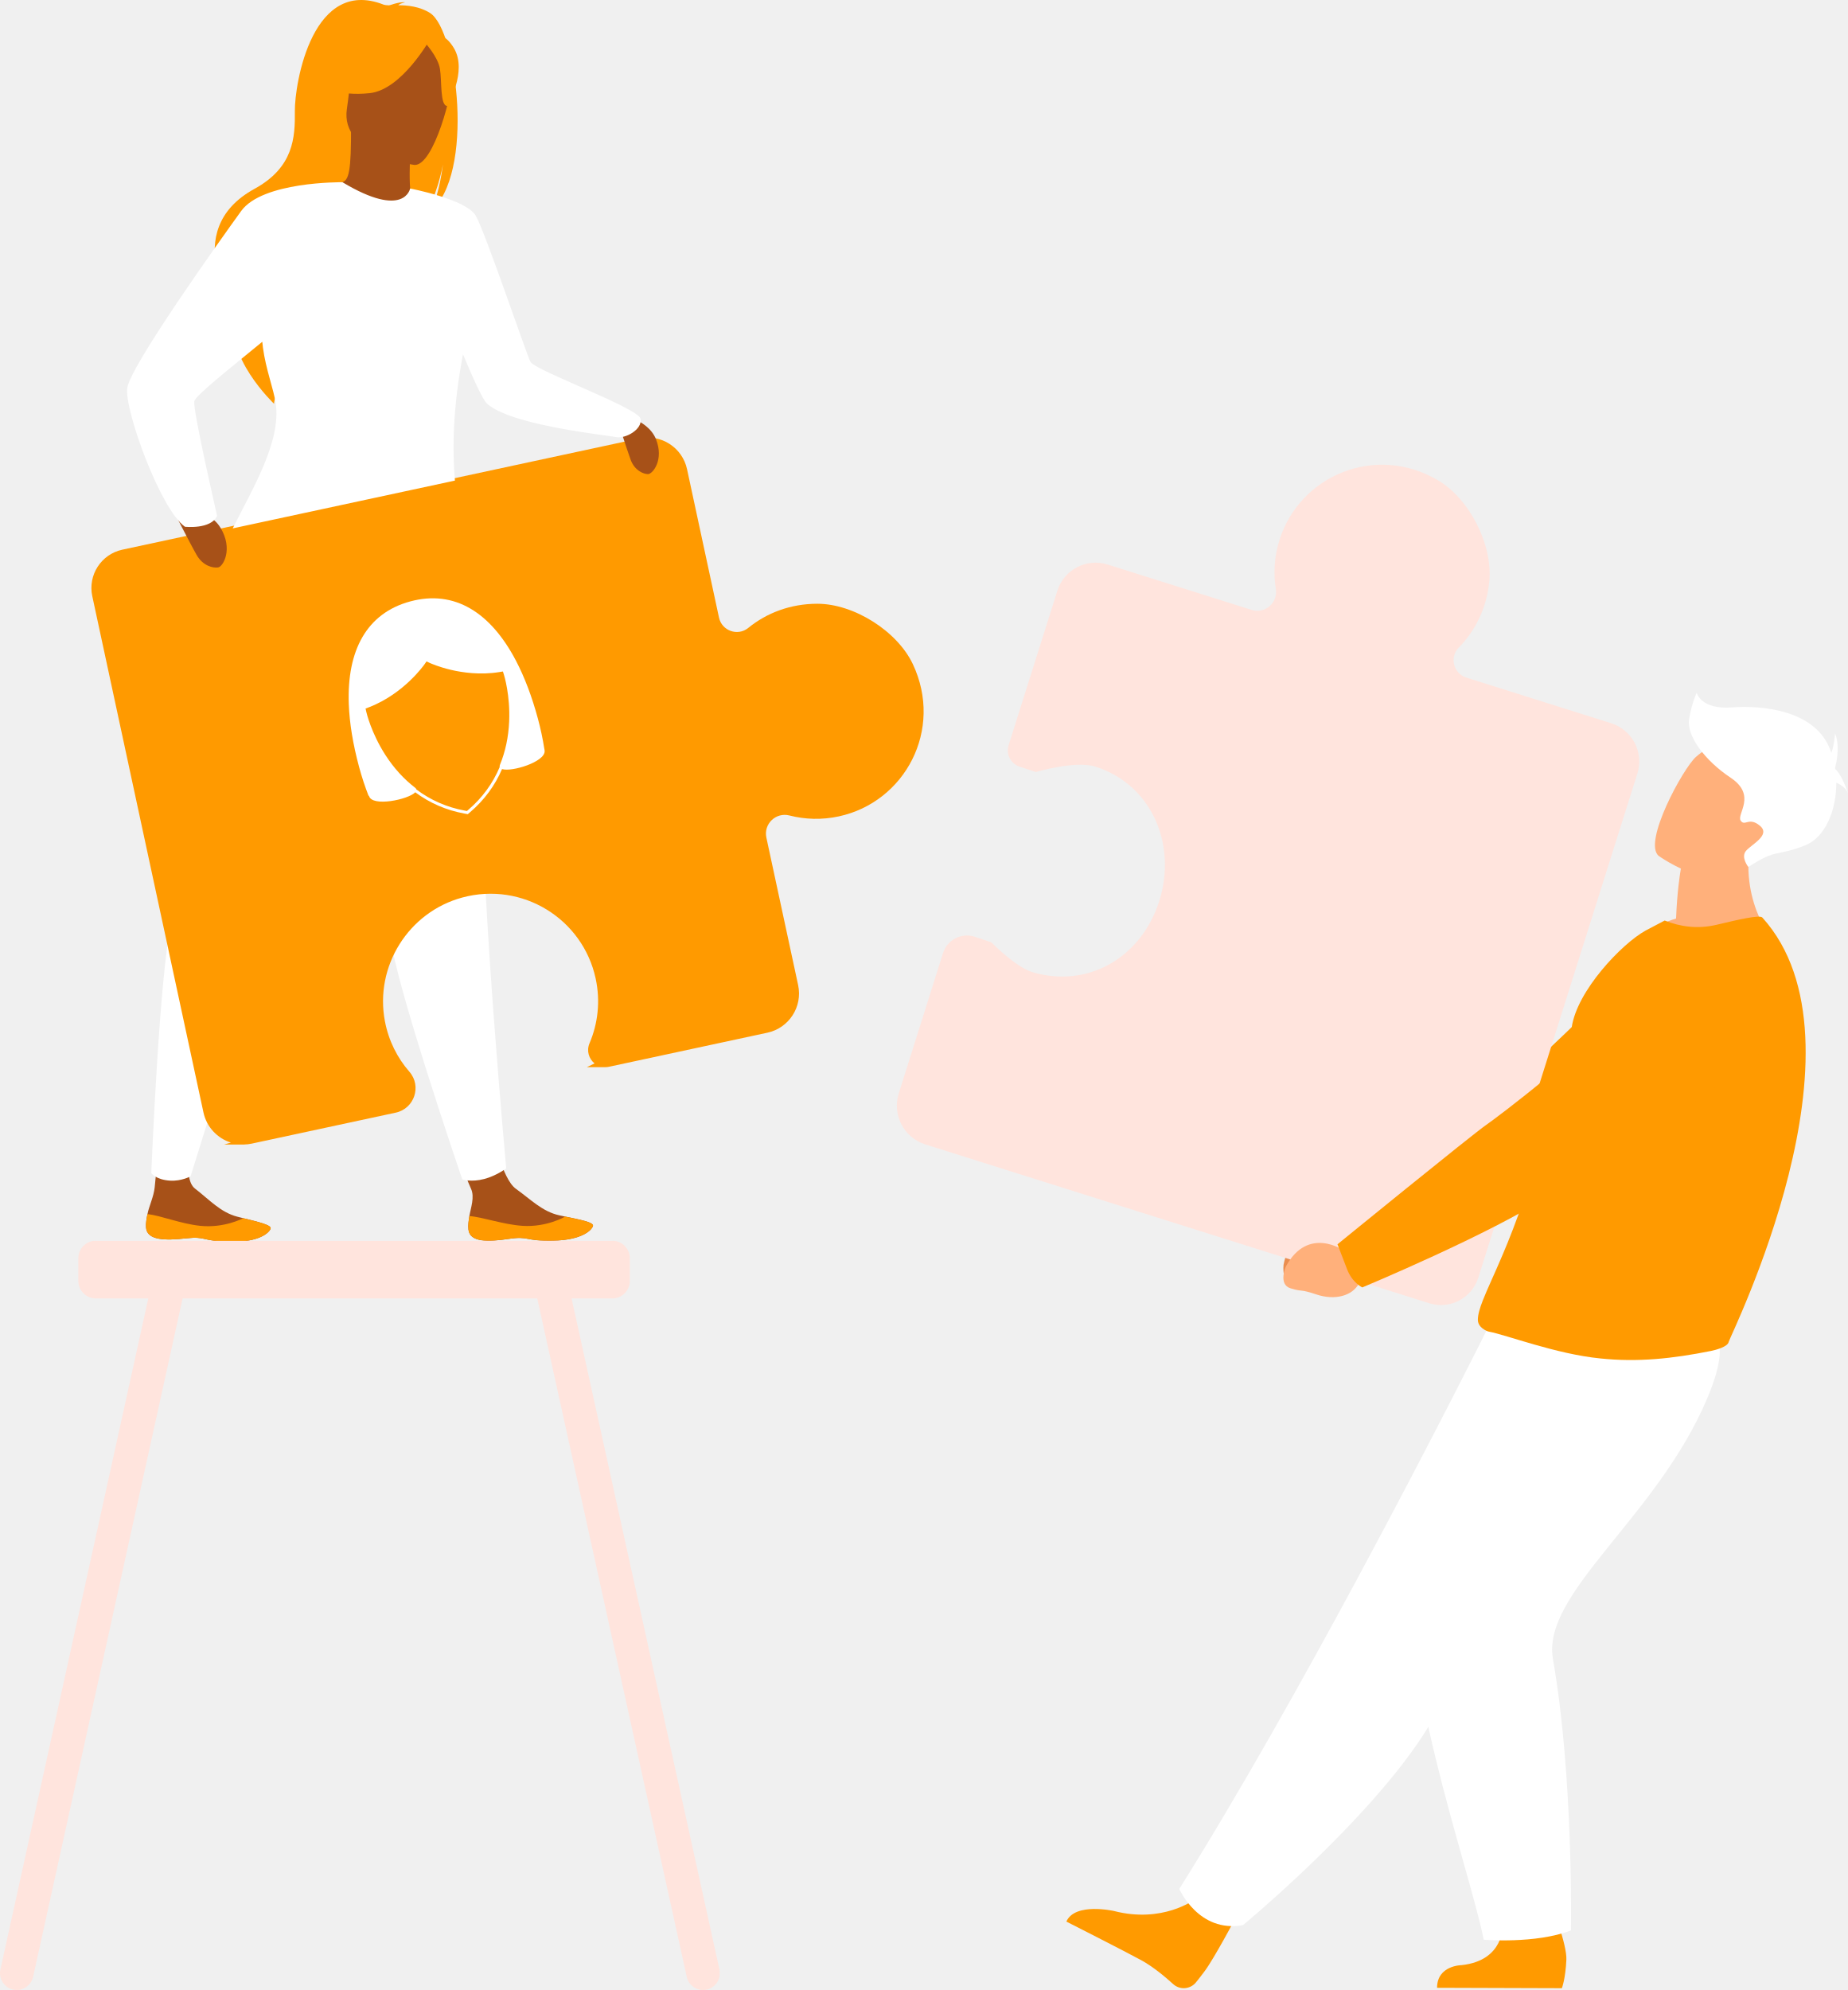
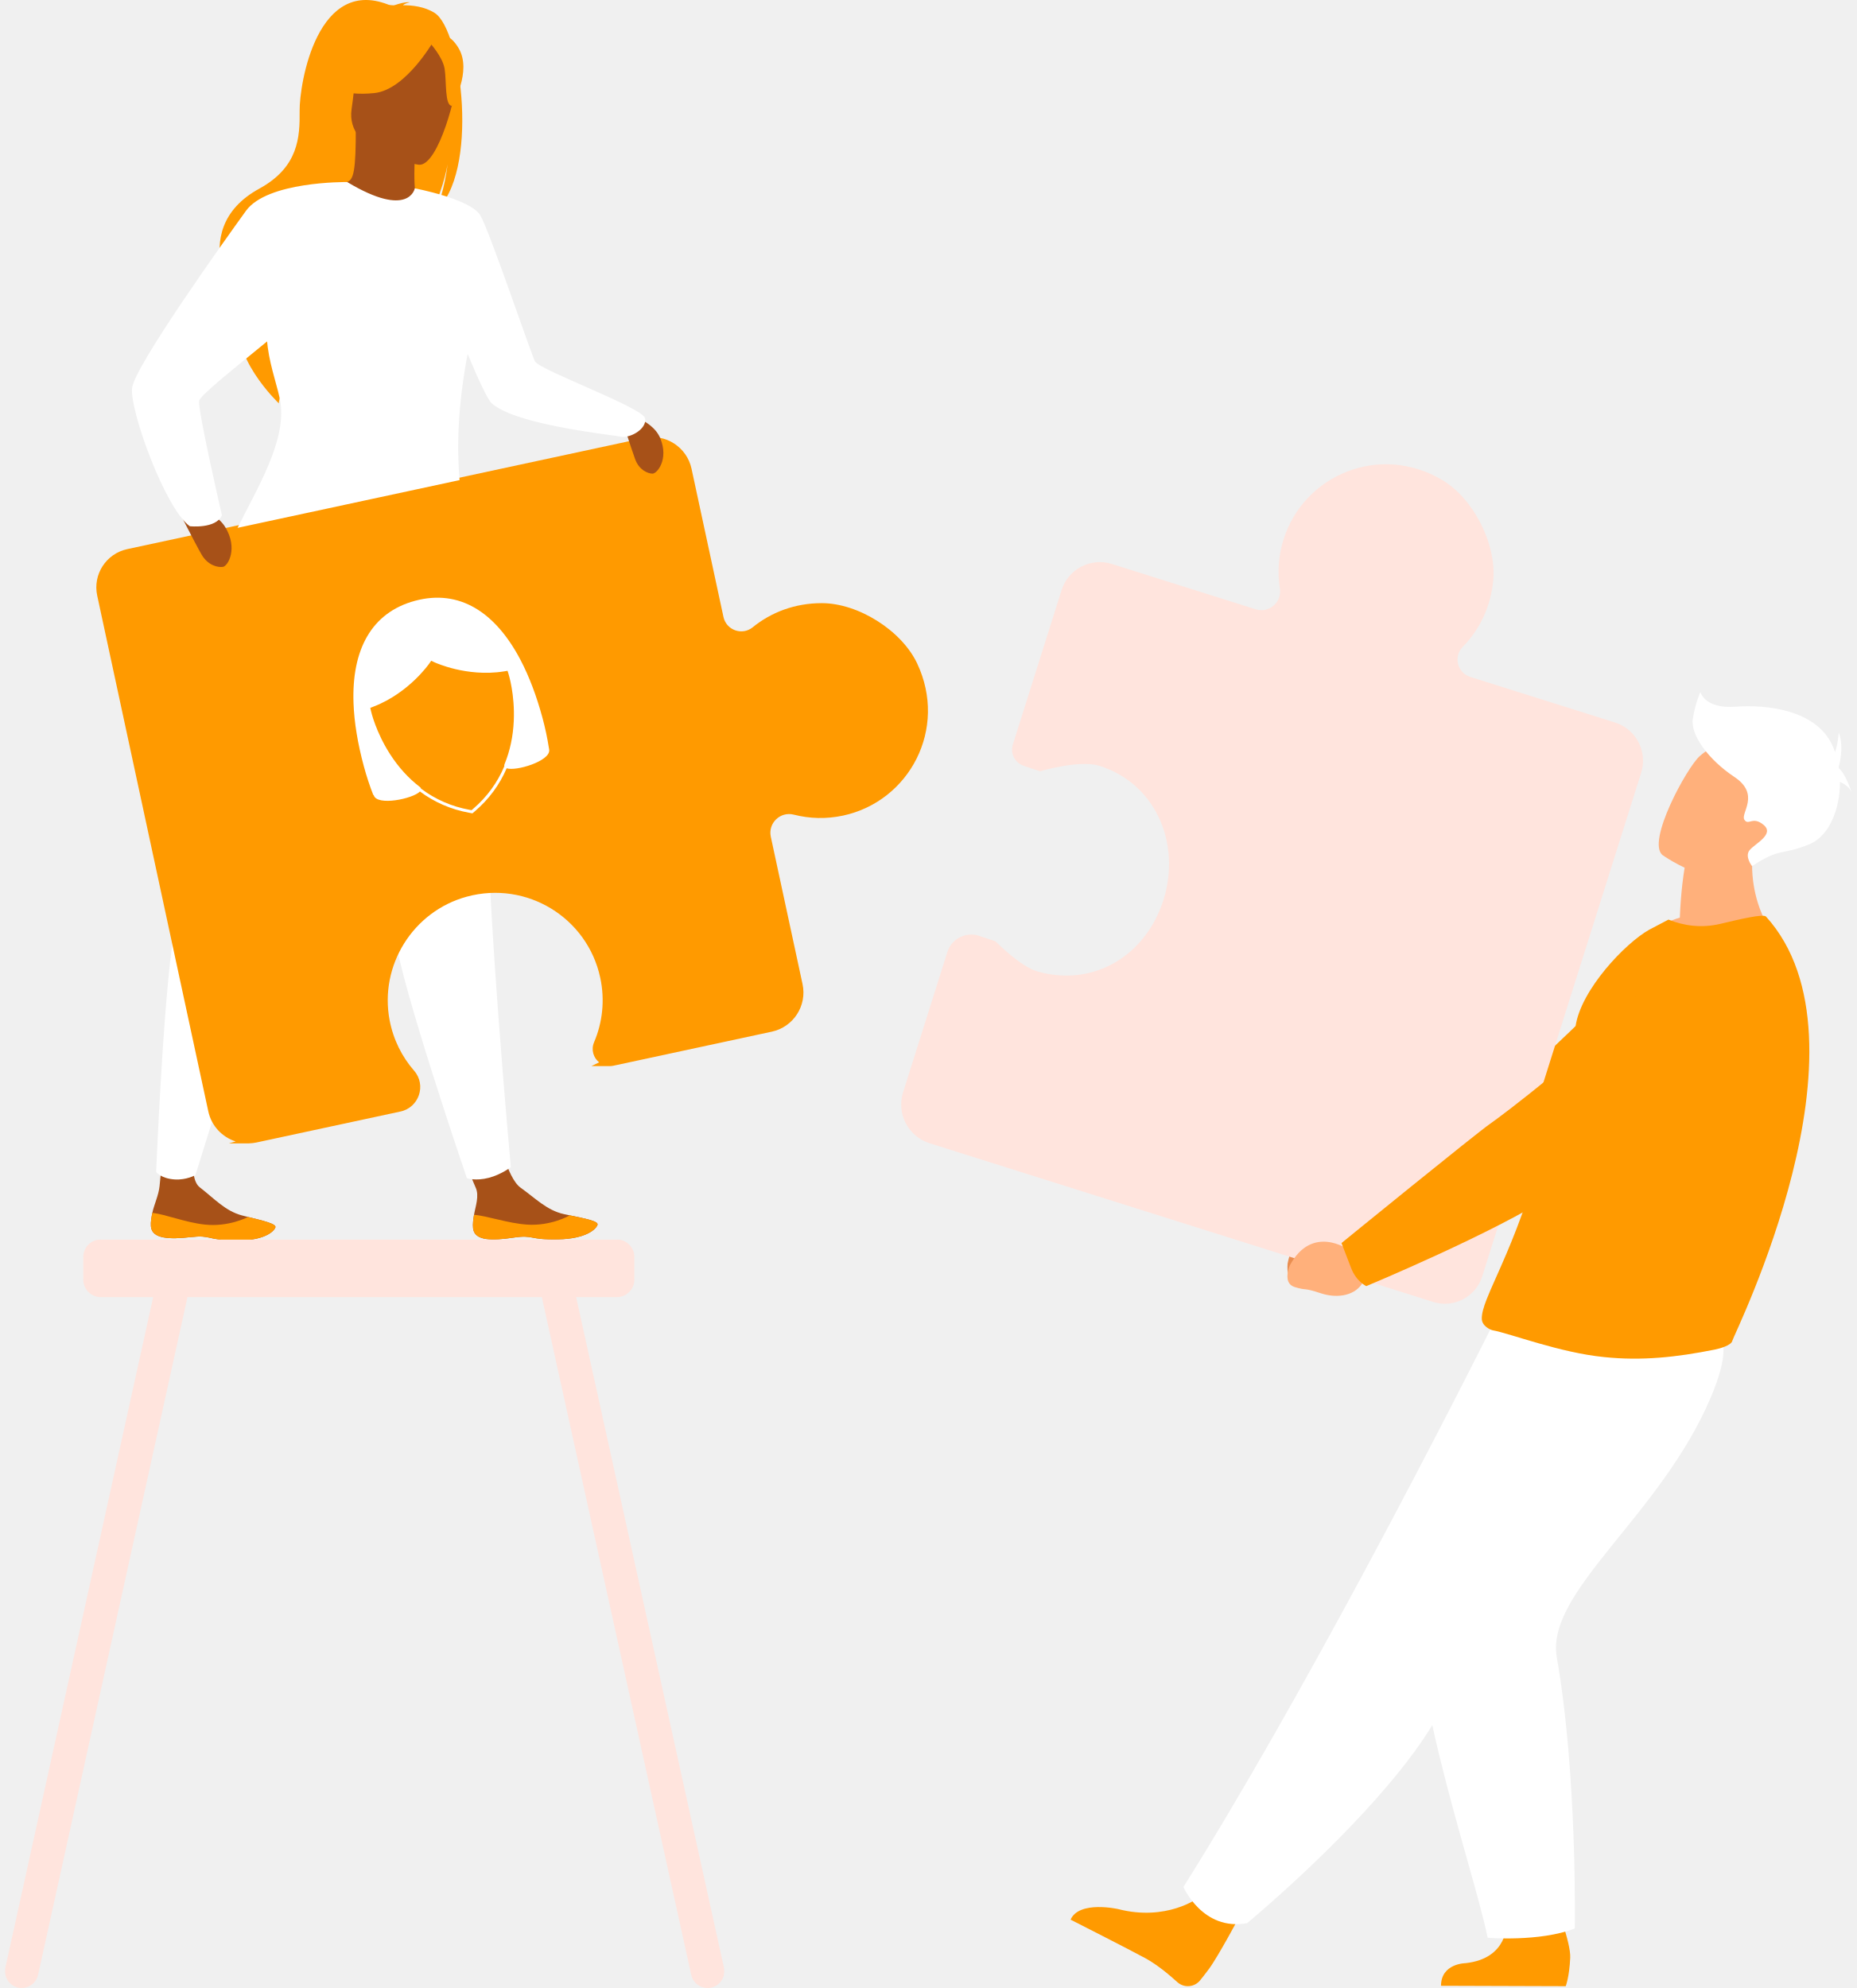
- <svg xmlns="http://www.w3.org/2000/svg" xmlns:xlink="http://www.w3.org/1999/xlink" width="352px" height="379px" viewBox="0 0 352 379" version="1.1">
+ <svg xmlns="http://www.w3.org/2000/svg" xmlns:xlink="http://www.w3.org/1999/xlink" width="282px" height="302px" viewBox="0 0 352 379" version="1.1">
  <defs>
    <polygon id="path-1" points="0 0 137.123 0 137.123 142.704 0 142.704" />
  </defs>
  <g id="Page-1" stroke="none" stroke-width="1" fill="none" fill-rule="evenodd">
    <g id="PAGES-PARTENAIRES-INITIALE" transform="translate(-1112, -175)">
      <g id="Group-64" transform="translate(1112, 175)">
        <path d="M89.23,234.171 C89.493,236.627 92.97,236.538 96.9,235.95 C100.83,235.361 99.814,236.394 105.34,236.287 C110.866,236.18 112.709,234.293 112.95,233.495 C113.165,232.788 110.486,232.287 107.616,231.689 C107.256,231.615 106.893,231.537 106.531,231.458 C103.295,230.749 101.091,228.42 98.275,226.415 C95.608,224.517 93.811,215.815 93.811,215.815 L85.956,215.769 C85.956,215.769 88.424,223.638 89.71,226.375 C90.466,227.984 89.66,230.051 89.407,231.601 C89.271,232.444 89.137,233.306 89.23,234.171" id="Fill-1" fill="#A75118" />
        <path d="M96.9,235.95 C100.829,235.361 99.814,236.394 105.34,236.287 C110.866,236.18 112.709,234.293 112.95,233.495 C113.165,232.788 110.486,232.287 107.616,231.689 L107.584,231.742 C107.584,231.742 104.091,233.768 99.528,233.462 C95.808,233.214 91.974,231.793 89.407,231.601 C89.271,232.444 89.137,233.305 89.23,234.171 C89.493,236.627 92.97,236.538 96.9,235.95" id="Fill-3" fill="#FF9A00" />
        <path d="M27.817,233.782 C27.986,236.246 31.465,236.288 35.413,235.848 C39.363,235.408 38.309,236.401 43.835,236.503 C49.361,236.604 51.274,234.788 51.545,234 C51.787,233.301 49.127,232.699 46.283,231.994 C45.925,231.906 45.566,231.814 45.207,231.722 C42,230.892 39.885,228.481 37.147,226.372 C34.554,224.374 36.687,216.087 36.687,216.087 L30.726,213.274 C30.726,213.274 29.907,221.815 29.465,226.135 C29.284,227.904 28.402,229.681 28.09,231.22 C27.922,232.058 27.756,232.914 27.817,233.782" id="Fill-5" fill="#A75118" />
        <path d="M35.413,235.848 C39.362,235.408 38.309,236.401 43.835,236.503 C49.361,236.605 51.274,234.787 51.545,234 C51.787,233.3 49.128,232.699 46.283,231.994 L46.249,232.046 C46.249,232.046 42.682,233.939 38.133,233.461 C34.425,233.073 30.647,231.509 28.09,231.22 C27.923,232.058 27.756,232.914 27.817,233.781 C27.987,236.246 31.465,236.288 35.413,235.848" id="Fill-7" fill="#FF9A00" />
        <path d="M41.206,110.793 C41.206,110.793 39.555,118.782 37.901,159.297 C37.901,159.297 34.834,166.798 32.609,175.971 C30.385,185.143 28.815,223.417 28.815,223.417 C28.815,223.417 29.702,224.695 32.395,224.856 C34.594,224.989 36.305,224.025 36.305,224.025 C36.305,224.025 51.77,173.895 59.298,154.434 C66.826,134.972 71.237,107.182 71.237,107.182 L41.206,110.793 Z" id="Fill-9" fill="#FFFFFF" />
        <path d="M59.806,114.213 C59.806,114.213 61.025,122.279 73.51,160.861 C73.51,160.861 73.232,168.959 74.324,178.334 C75.415,187.709 88.053,224.62 88.053,224.62 C88.053,224.62 89.731,225.203 92.249,224.538 C94.59,223.921 96.425,222.514 96.425,222.514 C96.425,222.514 91.581,169.757 91.9,148.895 C92.218,128.032 86.728,100.435 86.728,100.435 L59.806,114.213 Z" id="Fill-11" fill="#FFFFFF" />
        <path d="M81.918,2.475 C79.961,1.23 77.553,0.985 75.86,1 C76.317,0.573 77.18,0.453 77.18,0.453 C76.14,0.245 73.752,1.166 73.752,1.166 C59.47,-5.169 56.109,16.144 56.166,21.138 C56.221,26.13 55.972,31.862 48.478,35.964 C33.735,44.034 45.037,59.973 45.037,59.973 C42.382,67.583 52.207,76.905 52.207,76.905 C52.041,72.864 70.604,47.118 80.612,41.244 C83.145,37.892 84.29,31.803 84.377,31.323 C83.727,36.164 82.758,38.849 81.938,40.347 C90.521,33.21 87.104,5.773 81.918,2.475" id="Fill-13" fill="#FF9A00" />
        <path d="M78.807,38.487 C78.857,38.51 74.124,40.965 70.563,39.992 C67.214,39.08 65.026,34.74 65.071,34.73 C66.489,34.449 66.899,32.501 66.869,24.133 L67.51,24.259 L77.904,26.317 L78.291,26.392 C78.291,26.392 78.044,29.781 78.037,32.976 C78.034,33.652 78.044,34.318 78.07,34.941 C78.14,36.795 78.346,38.271 78.807,38.487" id="Fill-15" fill="#A75118" />
        <path d="M66.396,23.086 C66.396,23.086 63.235,18.094 62.476,13.826 C61.934,10.778 63.488,-0.517 74.846,1.109 C74.846,1.109 78.146,1.434 81.246,3.528 C83.713,5.192 87.272,8.785 83.292,18.642 L82.258,21.972 L66.396,23.086 Z" id="Fill-17" fill="#FF9A00" />
        <path d="M78.926,31.41 C78.926,31.41 64.774,29.541 66.075,20.752 C67.376,11.962 66.425,5.802 75.516,6.624 C84.606,7.446 85.861,11.059 86.142,14.098 C86.421,17.137 82.641,31.67 78.926,31.41" id="Fill-19" fill="#A75118" />
        <path d="M81.977,7.366 C81.977,7.366 76.575,17.1 70.415,17.742 C64.256,18.383 61.92,16.411 61.92,16.411 C61.92,16.411 67.009,13.476 68.893,7.312 C68.893,7.312 79.793,2.025 81.977,7.366" id="Fill-21" fill="#FF9A00" />
        <path d="M80.895,8.06 C80.895,8.06 83.438,10.792 83.808,13.134 C84.178,15.477 83.808,20.131 85.175,20.174 C85.175,20.174 89.132,13.601 86.45,9.149 C83.607,4.429 80.895,8.06 80.895,8.06" id="Fill-23" fill="#FF9A00" />
        <path d="M173.876,126.474 C170.907,120.19 162.654,114.99 155.699,114.987 C150.563,114.986 146.034,116.737 142.529,119.59 C140.524,121.221 137.501,120.146 136.958,117.62 L130.871,89.359 C129.983,85.239 125.921,82.616 121.797,83.504 L23.305,104.687 C19.276,105.554 16.713,109.52 17.579,113.546 L38.754,211.864 C39.36,214.675 41.423,216.797 43.982,217.612 L42.689,217.979 L46.513,217.979 L46.544,217.973 C47.011,217.96 47.484,217.906 47.959,217.804 L50.103,217.343 L75.381,211.906 C78.929,211.143 80.369,206.854 77.985,204.12 C75.682,201.479 74.026,198.208 73.32,194.503 C71.33,184.06 77.791,173.717 88.057,170.937 C99.477,167.845 111.01,174.969 113.467,186.38 C114.392,190.672 113.896,194.94 112.295,198.694 C111.673,200.152 112.188,201.667 113.255,202.53 L111.781,203.249 L115.197,203.247 C115.453,203.253 115.717,203.231 115.986,203.173 L146.169,196.682 C150.295,195.794 152.919,191.733 152.031,187.61 L145.982,159.523 C145.422,156.924 147.794,154.646 150.371,155.308 C153.35,156.073 156.549,156.177 159.761,155.486 C172.39,152.77 179.773,138.956 173.876,126.474" id="Fill-25" fill="#FF9A00" />
        <path d="M117.185,78.61 C117.185,78.61 123.328,79.616 124.938,83.608 C126.548,87.601 124.3,90.304 123.435,90.295 C122.569,90.286 120.912,89.647 120.135,87.576 C119.36,85.506 117.185,78.61 117.185,78.61" id="Fill-27" fill="#A75118" />
        <path d="M32.609,96.425 C32.609,96.425 39.506,96.416 41.987,100.489 C44.468,104.563 42.499,107.923 41.551,108.069 C40.604,108.215 38.677,107.816 37.455,105.693 C36.231,103.57 32.609,96.425 32.609,96.425" id="Fill-29" fill="#A75118" />
        <path d="M117.356,83.244 C116.744,83.113 114.071,82.799 110.671,82.264 C104.41,81.282 95.681,79.554 92.752,76.855 C91.959,76.121 90.111,72.089 88.19,67.465 C86.248,77.701 86.141,85.552 86.655,91.529 L44.335,100.631 C47.965,93.301 53.581,84.211 52.527,76.855 C52.137,74.127 50.642,70.385 50.083,66.182 C50.035,65.82 49.996,65.458 49.963,65.091 C44.029,69.974 37.172,75.361 37.008,76.438 C36.735,78.244 41.356,98.237 41.356,98.237 C40.208,100.876 35.225,100.321 35.225,100.321 C30.554,96.989 23.686,78.103 24.237,73.92 C24.786,69.735 41.815,45.892 45.936,40.194 C50.008,34.563 64.871,34.704 65.229,34.706 L65.232,34.706 L65.236,34.706 C77.057,41.798 78.122,35.904 78.122,35.904 C78.122,35.904 88.787,37.931 90.62,41.078 C92.454,44.227 100.49,68.1 101.059,68.942 C102.249,70.699 121.678,77.734 122.026,79.771 C122.379,81.807 119.097,83.613 117.356,83.244" id="Fill-31" fill="#FFFFFF" />
        <g id="Group-35" transform="translate(0, 236.2962)">
          <mask id="mask-2" fill="white">
            <use xlink:href="#path-1" />
          </mask>
          <g id="Clip-34" />
          <path d="M137.048,138.814 L108.877,10.996 L116.631,10.996 C118.47,10.996 119.973,9.494 119.973,7.657 L119.973,3.34 C119.973,1.503 118.47,0 116.631,0 L18.264,0 C16.425,0 14.921,1.503 14.921,3.34 L14.921,7.657 C14.921,9.494 16.425,10.996 18.264,10.996 L28.247,10.996 L0.075,138.814 C-0.304,140.533 0.789,142.249 2.504,142.629 C4.218,143.008 5.931,141.913 6.309,140.195 L34.785,10.996 L102.338,10.996 L130.814,140.195 C131.193,141.913 132.905,143.008 134.62,142.629 C136.334,142.249 137.427,140.533 137.048,138.814" id="Fill-33" fill="#FFE4DD" mask="url(#mask-2)" />
        </g>
        <path d="M256.19,232.613 L253.504,234.793 C253.504,234.793 246.155,232.16 244.496,240.886 C244.496,240.886 244.055,244.605 246.412,244.612 C248.769,244.619 247.797,244.205 251.135,244.303 C254.473,244.401 257.24,242.642 257.729,239.935 L259.326,237.642 L256.19,232.613 Z" id="Fill-36" fill="#EA8E50" />
        <path d="M256.494,237.291 C254.351,235.055 254.523,233.403 254.523,233.403 C254.523,233.403 279.34,213.098 281.857,211.444 C283.572,210.317 301.848,194.126 310.391,184.254 C314.629,179.358 319.879,181.258 325.884,182.98 L330.83,184.398 C336.802,186.11 338.355,194.457 333.455,198.513 C319.655,209.935 296.698,222.784 292.403,225.483 C281.739,232.187 260.866,240.152 260.866,240.152 C260.866,240.152 258.334,239.212 256.494,237.291" id="Fill-38" fill="#FF9A00" />
        <path d="M227.45,361.828 C227.45,361.828 221.427,366.337 212.199,363.955 C212.199,363.955 204.758,362.26 203.126,365.968 C203.126,365.968 214.538,371.762 217.426,373.346 C219.602,374.54 221.873,376.425 223.479,377.882 C224.749,379.035 226.728,378.879 227.812,377.548 C228.314,376.931 228.888,376.196 229.518,375.344 C231.277,372.961 235.377,365.265 235.377,365.265 L227.45,361.828 Z" id="Fill-40" fill="#FF9A00" />
        <path d="M224.637,359.746 C224.637,359.746 228.305,368.196 236.77,366.643 C236.77,366.643 254.044,352.387 265.893,337.577 C269.741,332.768 273.018,327.9 274.944,323.445 C282.801,305.265 304.008,278.151 317.492,264.408 L283.756,252.213 C283.756,252.213 272.951,273.935 258.574,300.616 C248.212,319.84 235.999,341.64 224.637,359.746" id="Fill-42" fill="#FFFFFF" />
        <path d="M286.237,366.622 C286.237,366.622 286.605,373.365 278.425,374.264 C278.425,374.264 273.751,374.289 273.737,378.58 L297.511,378.656 C297.511,378.656 298.202,376.924 298.369,373.217 C298.497,370.369 295.607,362.926 295.607,362.926 L286.237,366.622 Z" id="Fill-44" fill="#FF9A00" />
        <path d="M294.822,252.213 C294.822,252.213 279.793,268.715 270.253,298.447 C265.063,314.623 279.767,355.293 282.633,369.423 C282.633,369.423 292.497,370.26 299.242,367.654 C299.242,367.654 299.754,338.468 295.81,315.973 C293.602,303.384 315.598,289.049 325.209,266.301 C331.747,250.826 323.793,251.088 314.017,250.717 L294.822,252.213 Z" id="Fill-46" fill="#FFFFFF" />
        <path d="M312.17,178.588 C320.533,183.306 337.65,178.955 337.65,178.955 C337.65,178.955 330.698,171.013 333.857,158.222 L327.292,161.554 L320.24,165.133 C320.24,165.133 319.784,167.392 319.467,171.449 C319.387,172.494 319.314,173.661 319.264,174.936 C314.971,176.237 312.17,178.588 312.17,178.588" id="Fill-48" fill="#FFB07B" />
        <path d="M281.51,251.36 C281.51,252.829 283.203,253.532 283.562,253.603 C286.935,254.219 296.351,257.88 304.834,258.719 C311.977,259.467 318.609,258.757 325.895,257.295 C326.86,257.101 329.124,256.491 329.285,255.568 C329.486,254.559 357.387,198.728 335.697,174.745 C335.188,174.182 330.906,175.195 326.991,176.125 C323.375,176.981 320.058,176.503 317.096,175.316 L313.425,177.247 C308.915,179.758 300.383,188.679 299.385,195.679 C298.878,199.239 296.841,201.875 296.251,205.006 C296.032,206.165 295.809,207.296 295.581,208.399 C295.137,210.561 294.679,212.619 294.207,214.577 C292.932,219.871 291.585,224.429 290.263,228.366 C288.856,232.547 287.476,236.024 286.243,238.932 C284.644,242.705 283.292,245.523 282.448,247.682 C281.852,249.202 281.51,250.393 281.51,251.36" id="Fill-50" fill="#FF9A00" />
        <path d="M171.197,208.245 L179.633,181.511 C180.453,178.916 183.141,177.686 185.488,178.347 L185.495,178.348 C185.62,178.384 185.743,178.427 185.866,178.472 L188.824,179.46 C188.824,179.46 193.455,184.226 196.78,185.187 C206.998,188.142 216.697,182.699 220.425,172.744 C224.571,161.671 219.76,149.511 208.622,146.001 C204.811,144.8 197.31,147.038 197.31,147.038 L194.3,146.039 C192.664,145.542 191.541,143.778 192.125,141.927 L201.411,112.503 C202.68,108.481 206.971,106.248 210.996,107.517 L238.415,116.158 C240.952,116.957 243.443,114.81 243.024,112.185 C242.541,109.149 242.736,105.957 243.724,102.826 C247.609,90.514 262.061,84.458 273.947,91.491 C279.931,95.032 284.342,103.729 283.694,110.648 C283.216,115.758 281.048,120.102 277.878,123.323 C276.066,125.165 276.856,128.273 279.321,129.05 L306.909,137.744 C310.932,139.012 313.165,143.299 311.896,147.318 L281.595,243.336 C280.355,247.264 276.164,249.444 272.234,248.205 L176.256,217.957 C172.175,216.671 169.91,212.323 171.197,208.245" id="Fill-52" fill="#FFE4DD" />
        <path d="M259.405,236.936 L256.001,238.183 C256.001,238.183 249.185,233.367 244.942,241.2 C244.942,241.2 243.407,244.621 245.836,245.364 C248.267,246.107 247.383,245.408 250.798,246.544 C254.213,247.681 257.577,246.862 258.867,244.424 L261.18,242.728 L259.405,236.936 Z" id="Fill-54" fill="#FFB07B" />
        <path d="M256.604,241.745 C255.345,238.464 254.77,236.979 254.77,236.979 C254.77,236.979 280.487,216.031 283.108,214.234 C284.894,213.01 302.67,199.731 311.337,189.383 C315.637,184.249 322.415,181.903 328.971,183.276 L334.369,184.408 C340.888,185.774 343.007,194.019 337.949,198.351 C323.707,210.552 299.687,224.704 295.208,227.646 C284.09,234.954 259.498,245.192 259.498,245.192 C259.498,245.192 257.592,244.323 256.604,241.745" id="Fill-56" fill="#FF9A00" />
        <path d="M315.964,163.013 C315.964,163.013 328.423,171.948 333.871,164.108 C339.32,156.27 344.597,152.143 336.873,146.108 C329.148,140.072 325.507,141.979 323.052,144.153 C320.596,146.328 312.864,160.487 315.964,163.013" id="Fill-58" fill="#FFB07B" />
        <path d="M321.736,137.074 C322.183,134.06 323.187,131.94 323.187,131.94 C323.187,131.94 323.97,135.176 329.888,134.73 C335.807,134.284 345.188,135.312 348.315,142.051 C348.513,142.48 348.691,142.922 348.848,143.373 C349.415,141.879 349.551,139.64 349.551,139.64 C350.676,142.541 349.551,146.171 349.551,146.171 C349.568,146.277 349.582,146.383 349.597,146.489 C350.903,147.593 352,151.023 352,151.023 C351.606,150.067 350.644,149.442 349.787,149.057 C349.814,154.302 347.686,159.429 343.95,160.956 C338.487,163.187 338.531,161.485 333.036,165.126 C333.036,165.126 331.563,163.299 332.568,162.071 C333.574,160.844 337.37,159.059 335.248,157.273 C333.126,155.487 332.345,157.496 331.563,156.268 C330.781,155.041 334.69,151.469 329.665,148.122 C324.639,144.774 321.289,140.086 321.736,137.074" id="Fill-60" fill="#FFFFFF" />
        <path d="M89.235,154.205 L88.941,154.457 L88.56,154.387 C85.141,153.759 82.034,152.4 79.319,150.355 C79.293,150.243 79.221,150.136 79.088,150.034 C76.923,148.378 75.012,146.276 73.41,143.788 C70.695,139.57 69.809,135.722 69.772,135.561 L69.634,134.945 L70.277,134.699 C73.717,133.381 76.4,131.243 78.046,129.681 C79.808,128.009 80.81,126.595 80.853,126.534 L81.245,125.97 L81.87,126.262 C82.037,126.338 83.562,127.021 85.876,127.569 C88.083,128.091 91.479,128.589 95.117,127.996 L95.797,127.886 L95.987,128.488 C96.037,128.646 97.209,132.417 96.987,137.426 C96.856,140.382 96.265,143.159 95.227,145.68 C95.162,145.836 95.154,145.969 95.184,146.083 C93.869,149.211 91.87,151.945 89.235,154.205 M102.468,136.889 C101.332,132.687 99.927,128.969 98.273,125.815 C93.475,116.667 86.59,112.263 78.156,114.539 C69.817,116.789 66.074,123.919 66.438,134.052 C66.568,137.701 67.231,141.74 68.404,146.08 C68.919,147.988 69.527,149.826 70.213,151.581 C70.238,151.567 70.261,151.552 70.286,151.538 C70.29,151.557 70.292,151.577 70.296,151.596 C70.871,153.72 77.753,152.291 79.102,150.896 C81.857,152.944 85.001,154.31 88.457,154.944 L89.104,155.063 L89.605,154.635 C92.26,152.358 94.283,149.609 95.632,146.47 C97.434,147.073 103.856,145.11 103.744,143.025 C103.737,142.877 103.719,142.73 103.68,142.588 L103.68,142.587 C103.388,140.715 102.986,138.809 102.468,136.889" id="Fill-62" fill="#FFFFFF" />
      </g>
    </g>
  </g>
</svg>
